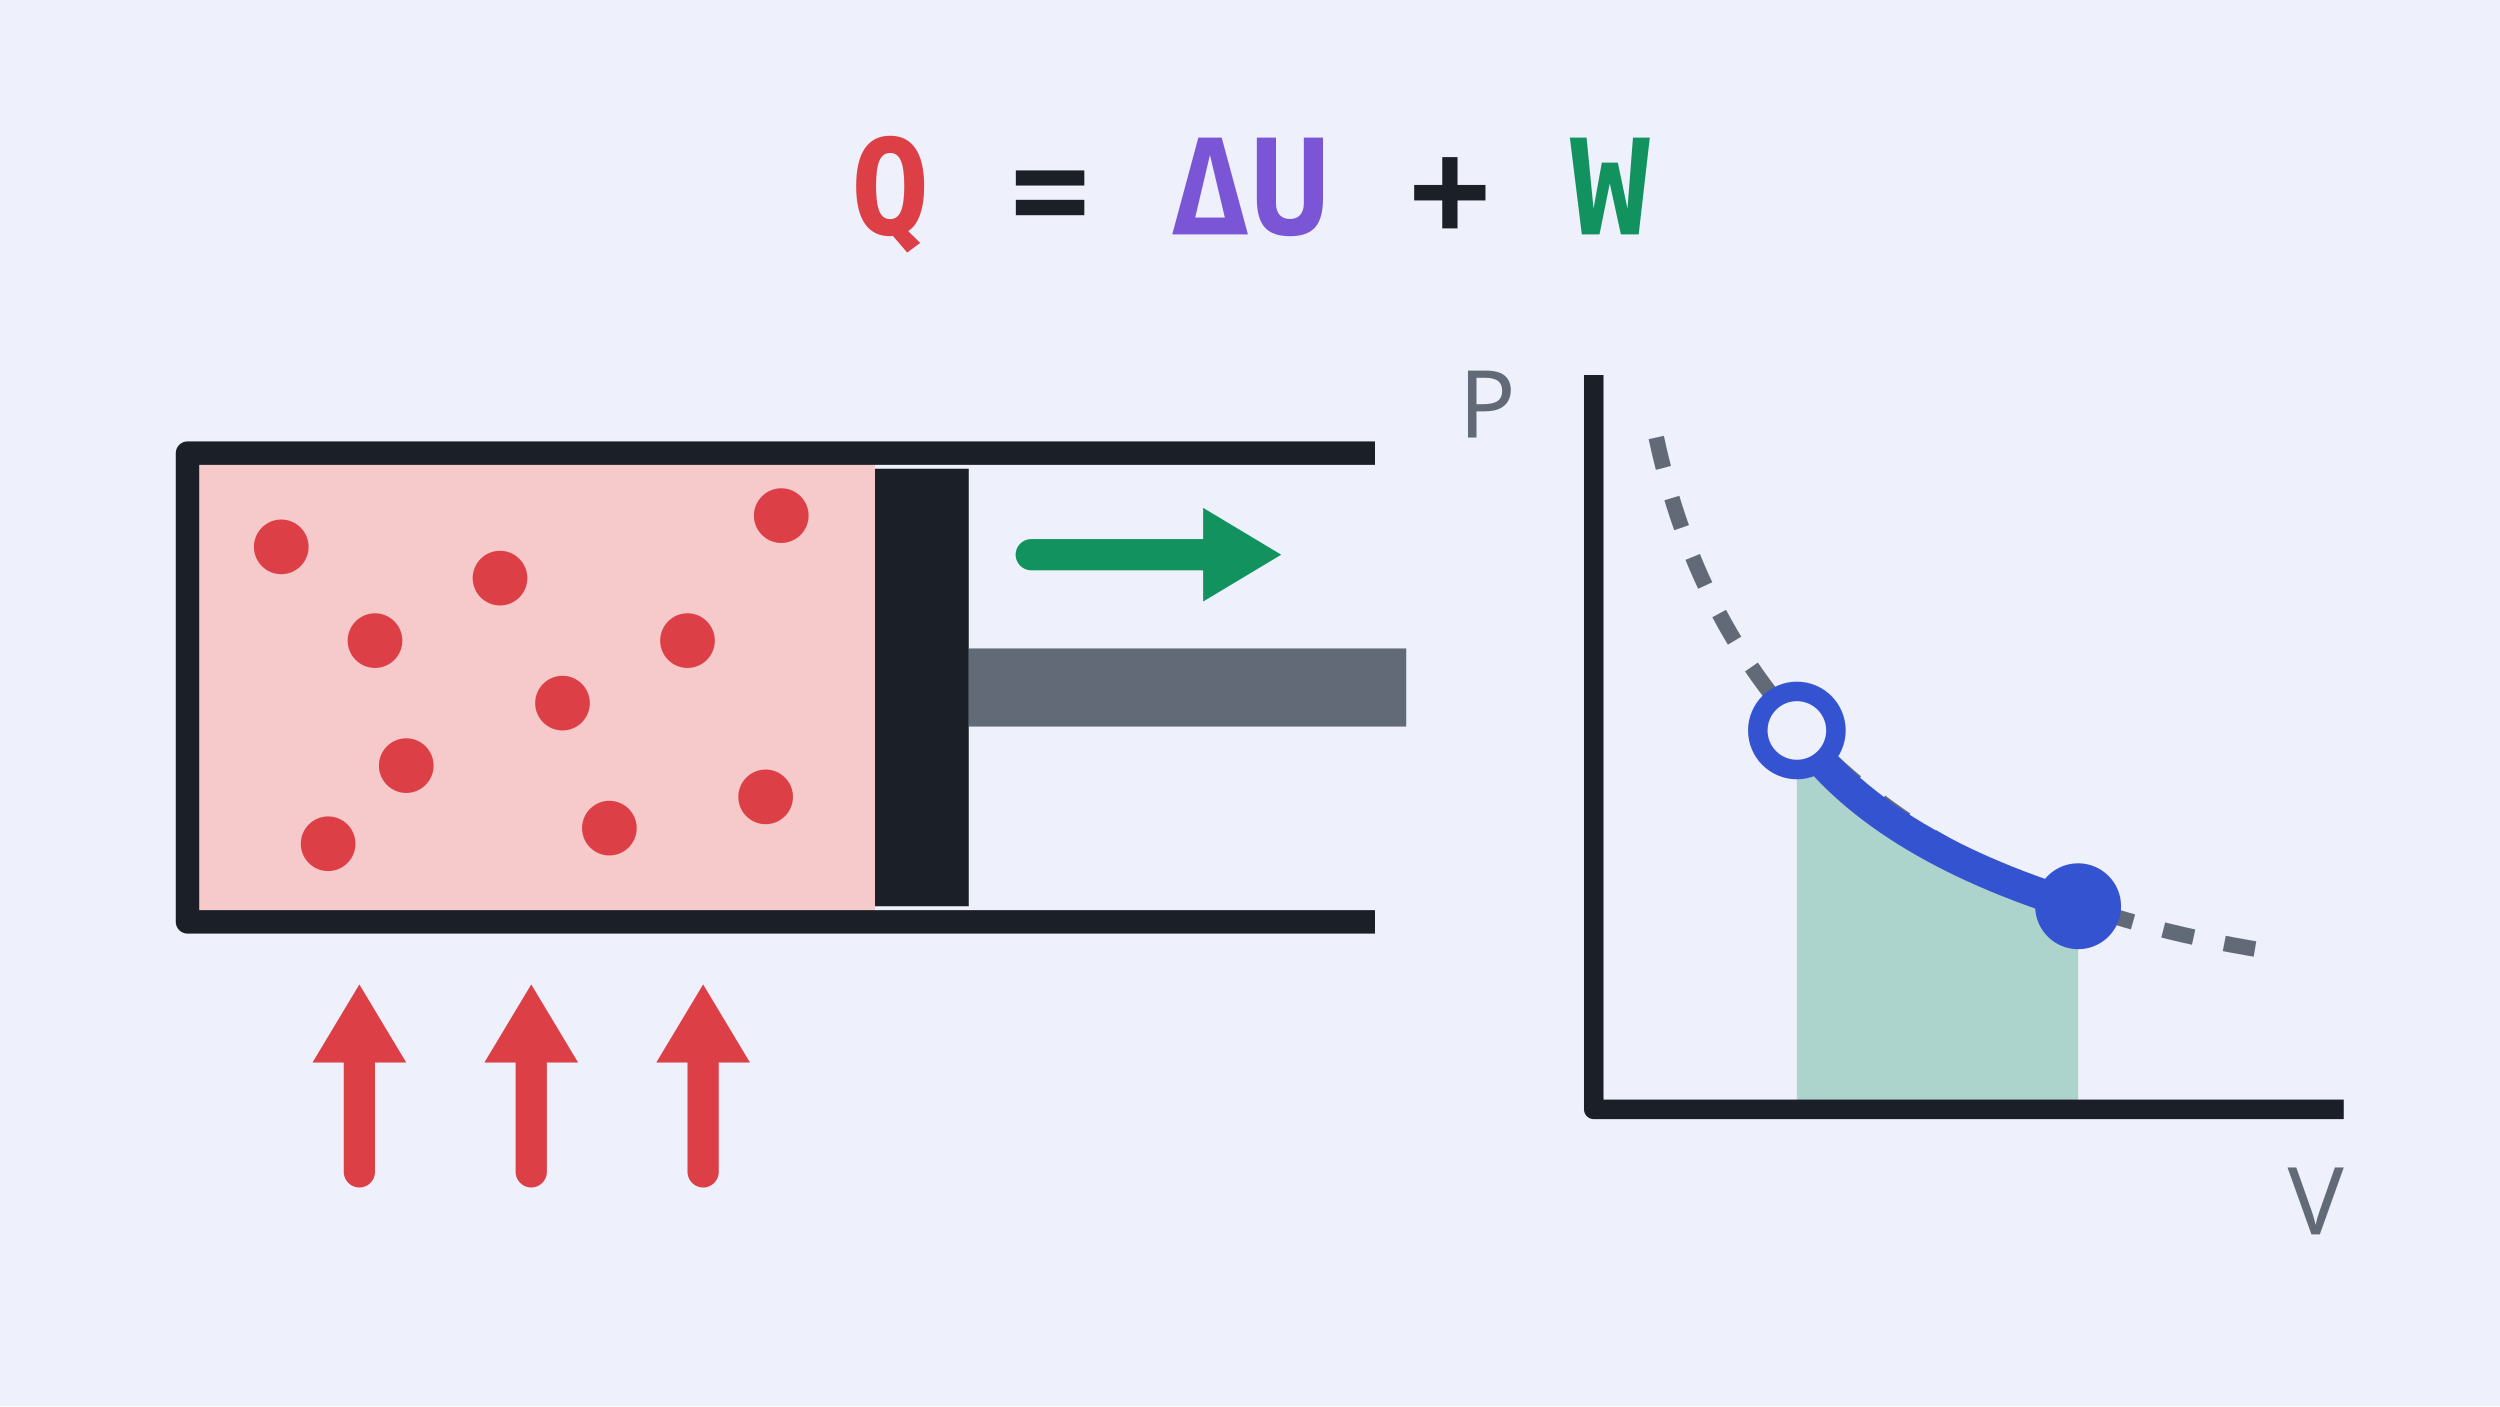
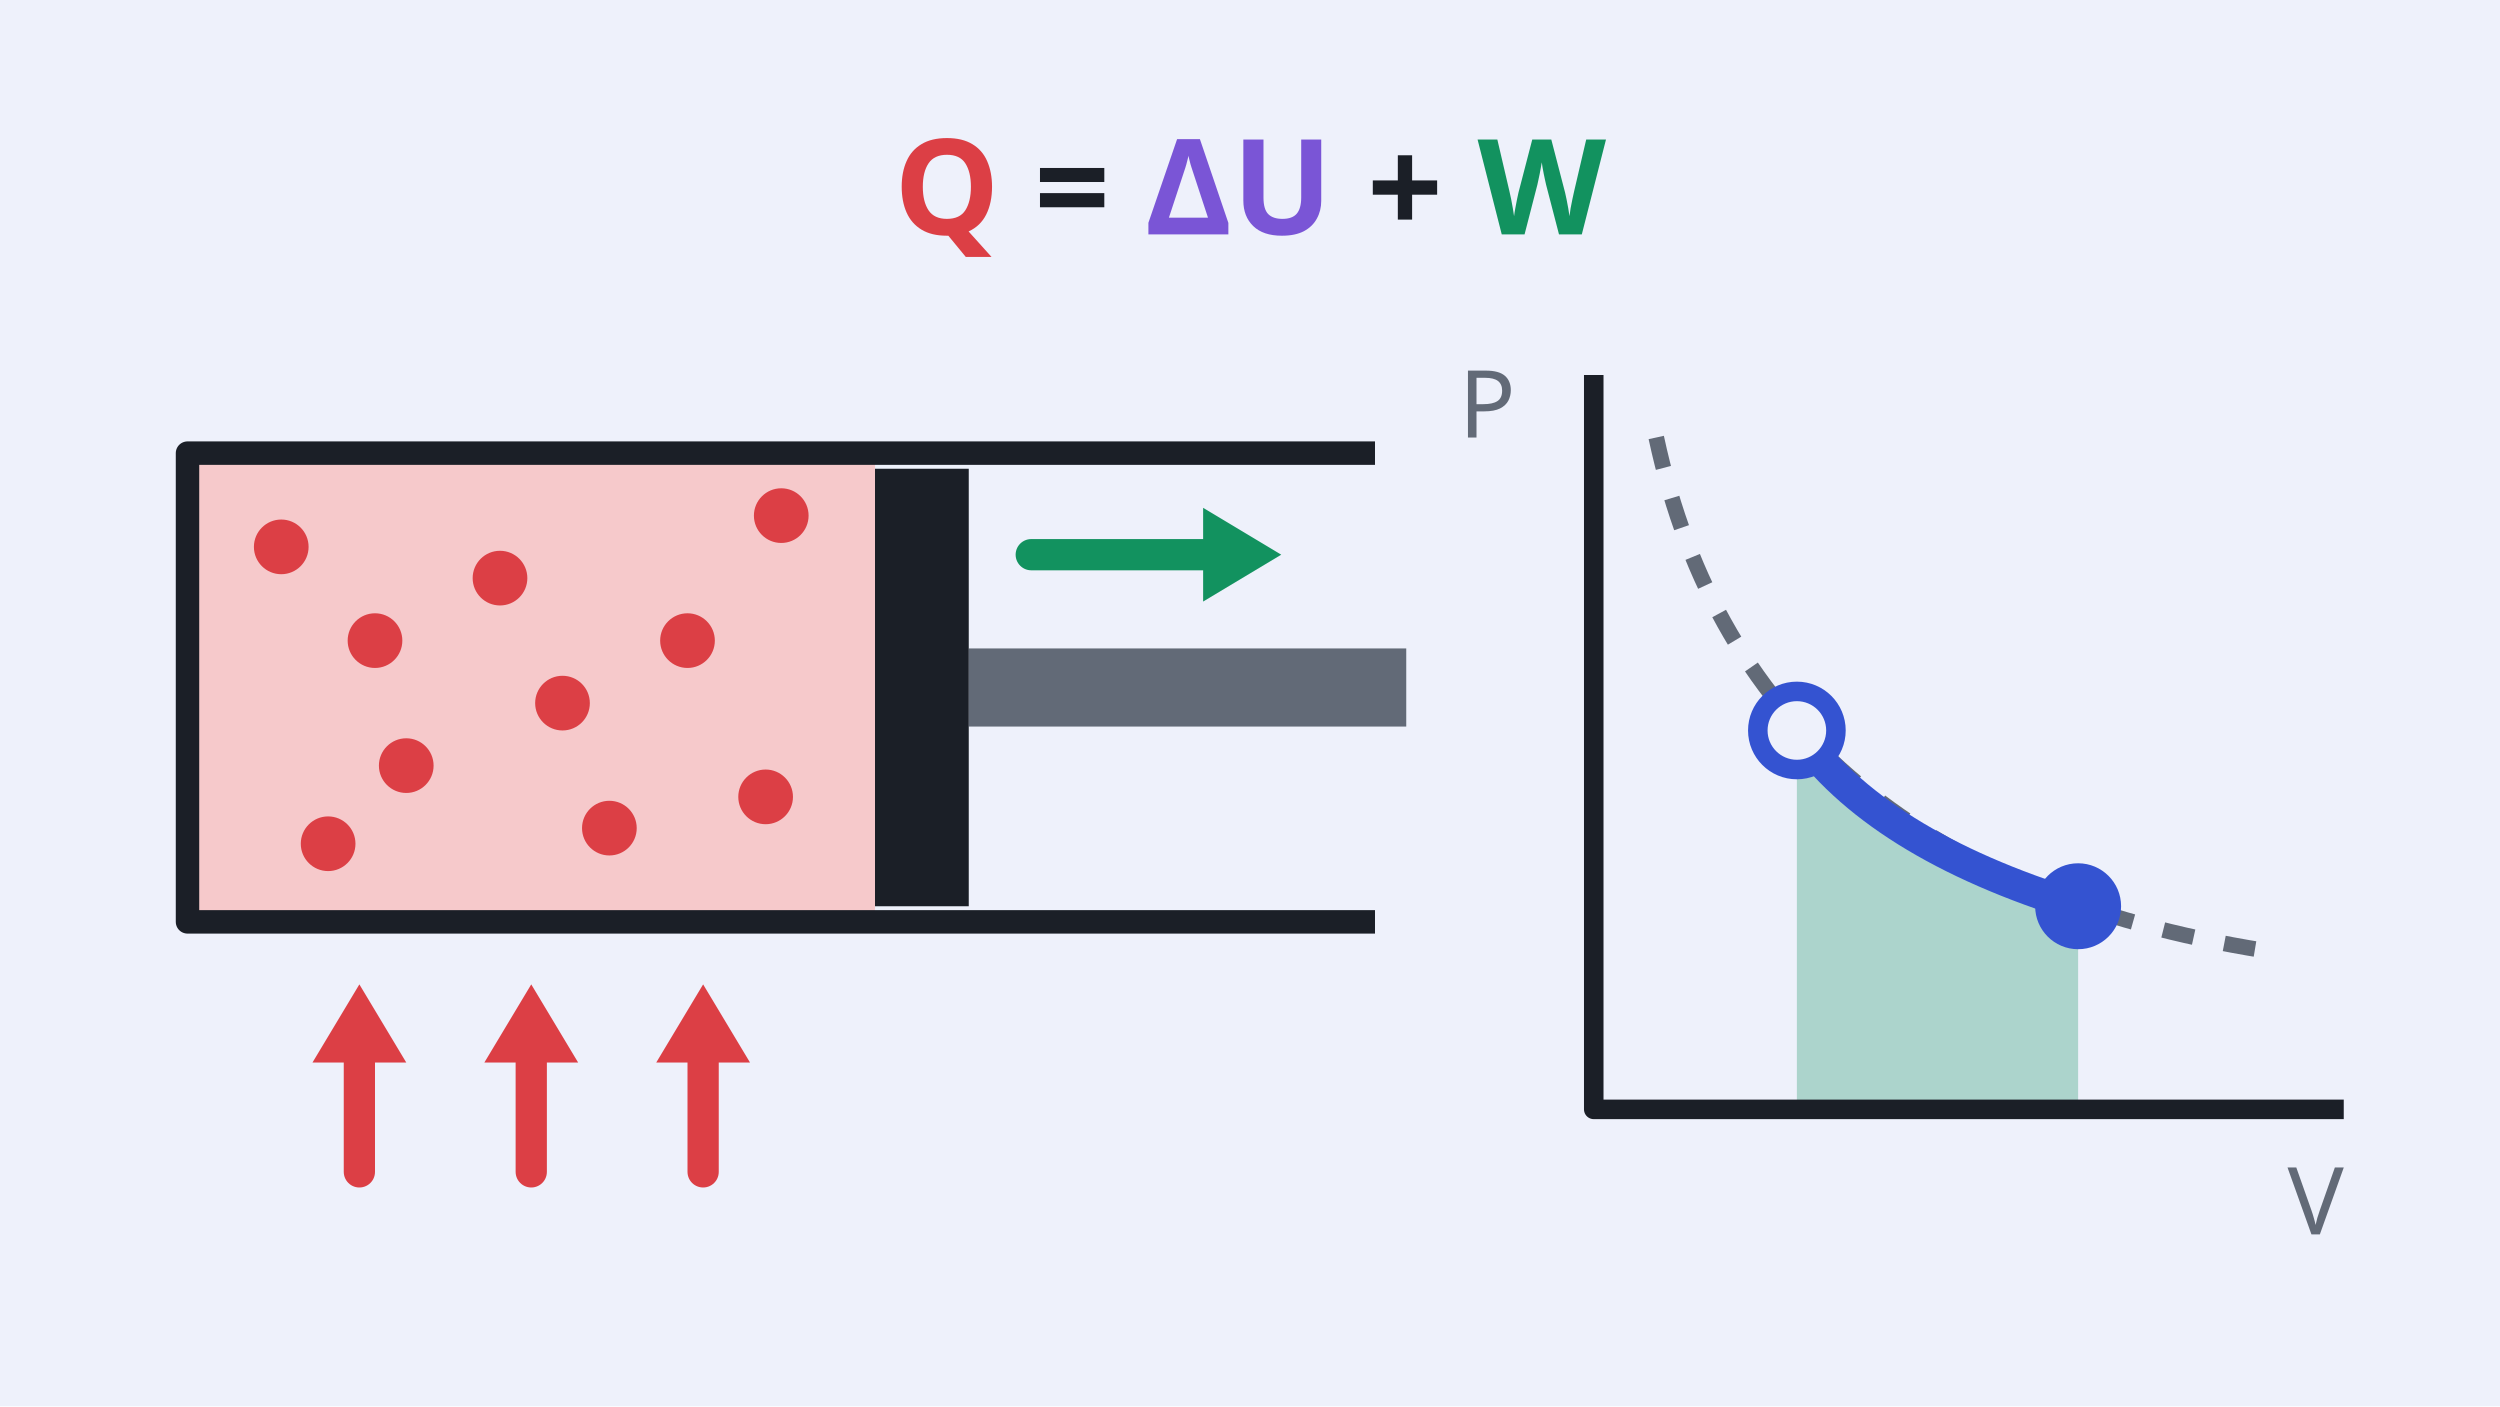
<svg xmlns="http://www.w3.org/2000/svg" viewBox="0 0 320 180" role="img" aria-label="피스톤이 달린 실린더 속 기체와 압력-부피 그래프">
  <rect width="320" height="180" fill="#eef1fb" />
-   <text x="160" y="30" text-anchor="middle" font-family="'IBM Plex Mono', Consolas, monospace" font-size="17" font-weight="600" fill="#1b1f27">
+   <text x="160" y="30" text-anchor="middle" font-family="'Pretendard Variable', Pretendard, 'Malgun Gothic', sans-serif" font-size="17" font-weight="600" fill="#1b1f27">
    <tspan fill="#dc3f45">Q</tspan> = <tspan fill="#7a55d6">ΔU</tspan> + <tspan fill="#12925f">W</tspan>
  </text>
  <rect x="24" y="58" width="88" height="60" fill="#f6c9cb" />
  <g fill="#dc3f45">
    <circle cx="36" cy="70" r="3.5" />
    <circle cx="52" cy="98" r="3.5" />
    <circle cx="64" cy="74" r="3.5" />
    <circle cx="78" cy="106" r="3.5" />
    <circle cx="88" cy="82" r="3.5" />
    <circle cx="42" cy="108" r="3.5" />
    <circle cx="100" cy="66" r="3.5" />
    <circle cx="72" cy="90" r="3.5" />
    <circle cx="98" cy="102" r="3.5" />
    <circle cx="48" cy="82" r="3.5" />
  </g>
  <path d="M176 58H24v60h152" fill="none" stroke="#1b1f27" stroke-width="3" stroke-linejoin="round" />
  <rect x="124" y="83" width="56" height="10" fill="#626a77" />
  <rect x="112" y="60" width="12" height="56" fill="#1b1f27" />
  <g stroke="#12925f" stroke-width="4" stroke-linecap="round" fill="#12925f">
    <path d="M132 71h22" />
    <path d="M164 71l-10-6v12z" stroke="none" />
  </g>
  <g stroke="#dc3f45" stroke-width="4" stroke-linecap="round" fill="#dc3f45">
    <path d="M46 150v-14M68 150v-14M90 150v-14" />
    <path d="M46 126l-6 10h12zM68 126l-6 10h12zM90 126l-6 10h12z" stroke="none" />
  </g>
  <path d="M230 142V93.5L246 106.7L266 116V142z" fill="#12925f" fill-opacity="0.3" />
  <path d="M204 48v94h96" fill="none" stroke="#1b1f27" stroke-width="2.5" stroke-linejoin="round" />
  <path d="M212 56Q224 112 292 122" fill="none" stroke="#626a77" stroke-width="2" stroke-dasharray="4 4" />
  <path d="M230 93.5Q240 108 266 116" fill="none" stroke="#3453d1" stroke-width="4" stroke-linecap="round" />
  <circle cx="230" cy="93.5" r="5" fill="#eef1fb" stroke="#3453d1" stroke-width="2.5" />
  <circle cx="266" cy="116" r="5.5" fill="#3453d1" />
-   <g font-family="'IBM Plex Sans KR', 'Malgun Gothic', sans-serif" font-size="12" fill="#626a77">
+   <g font-family="'Pretendard Variable', Pretendard, 'Malgun Gothic', sans-serif" font-size="12" fill="#626a77">
    <text x="194" y="56" text-anchor="end">P</text>
    <text x="300" y="158" text-anchor="end">V</text>
  </g>
</svg>
